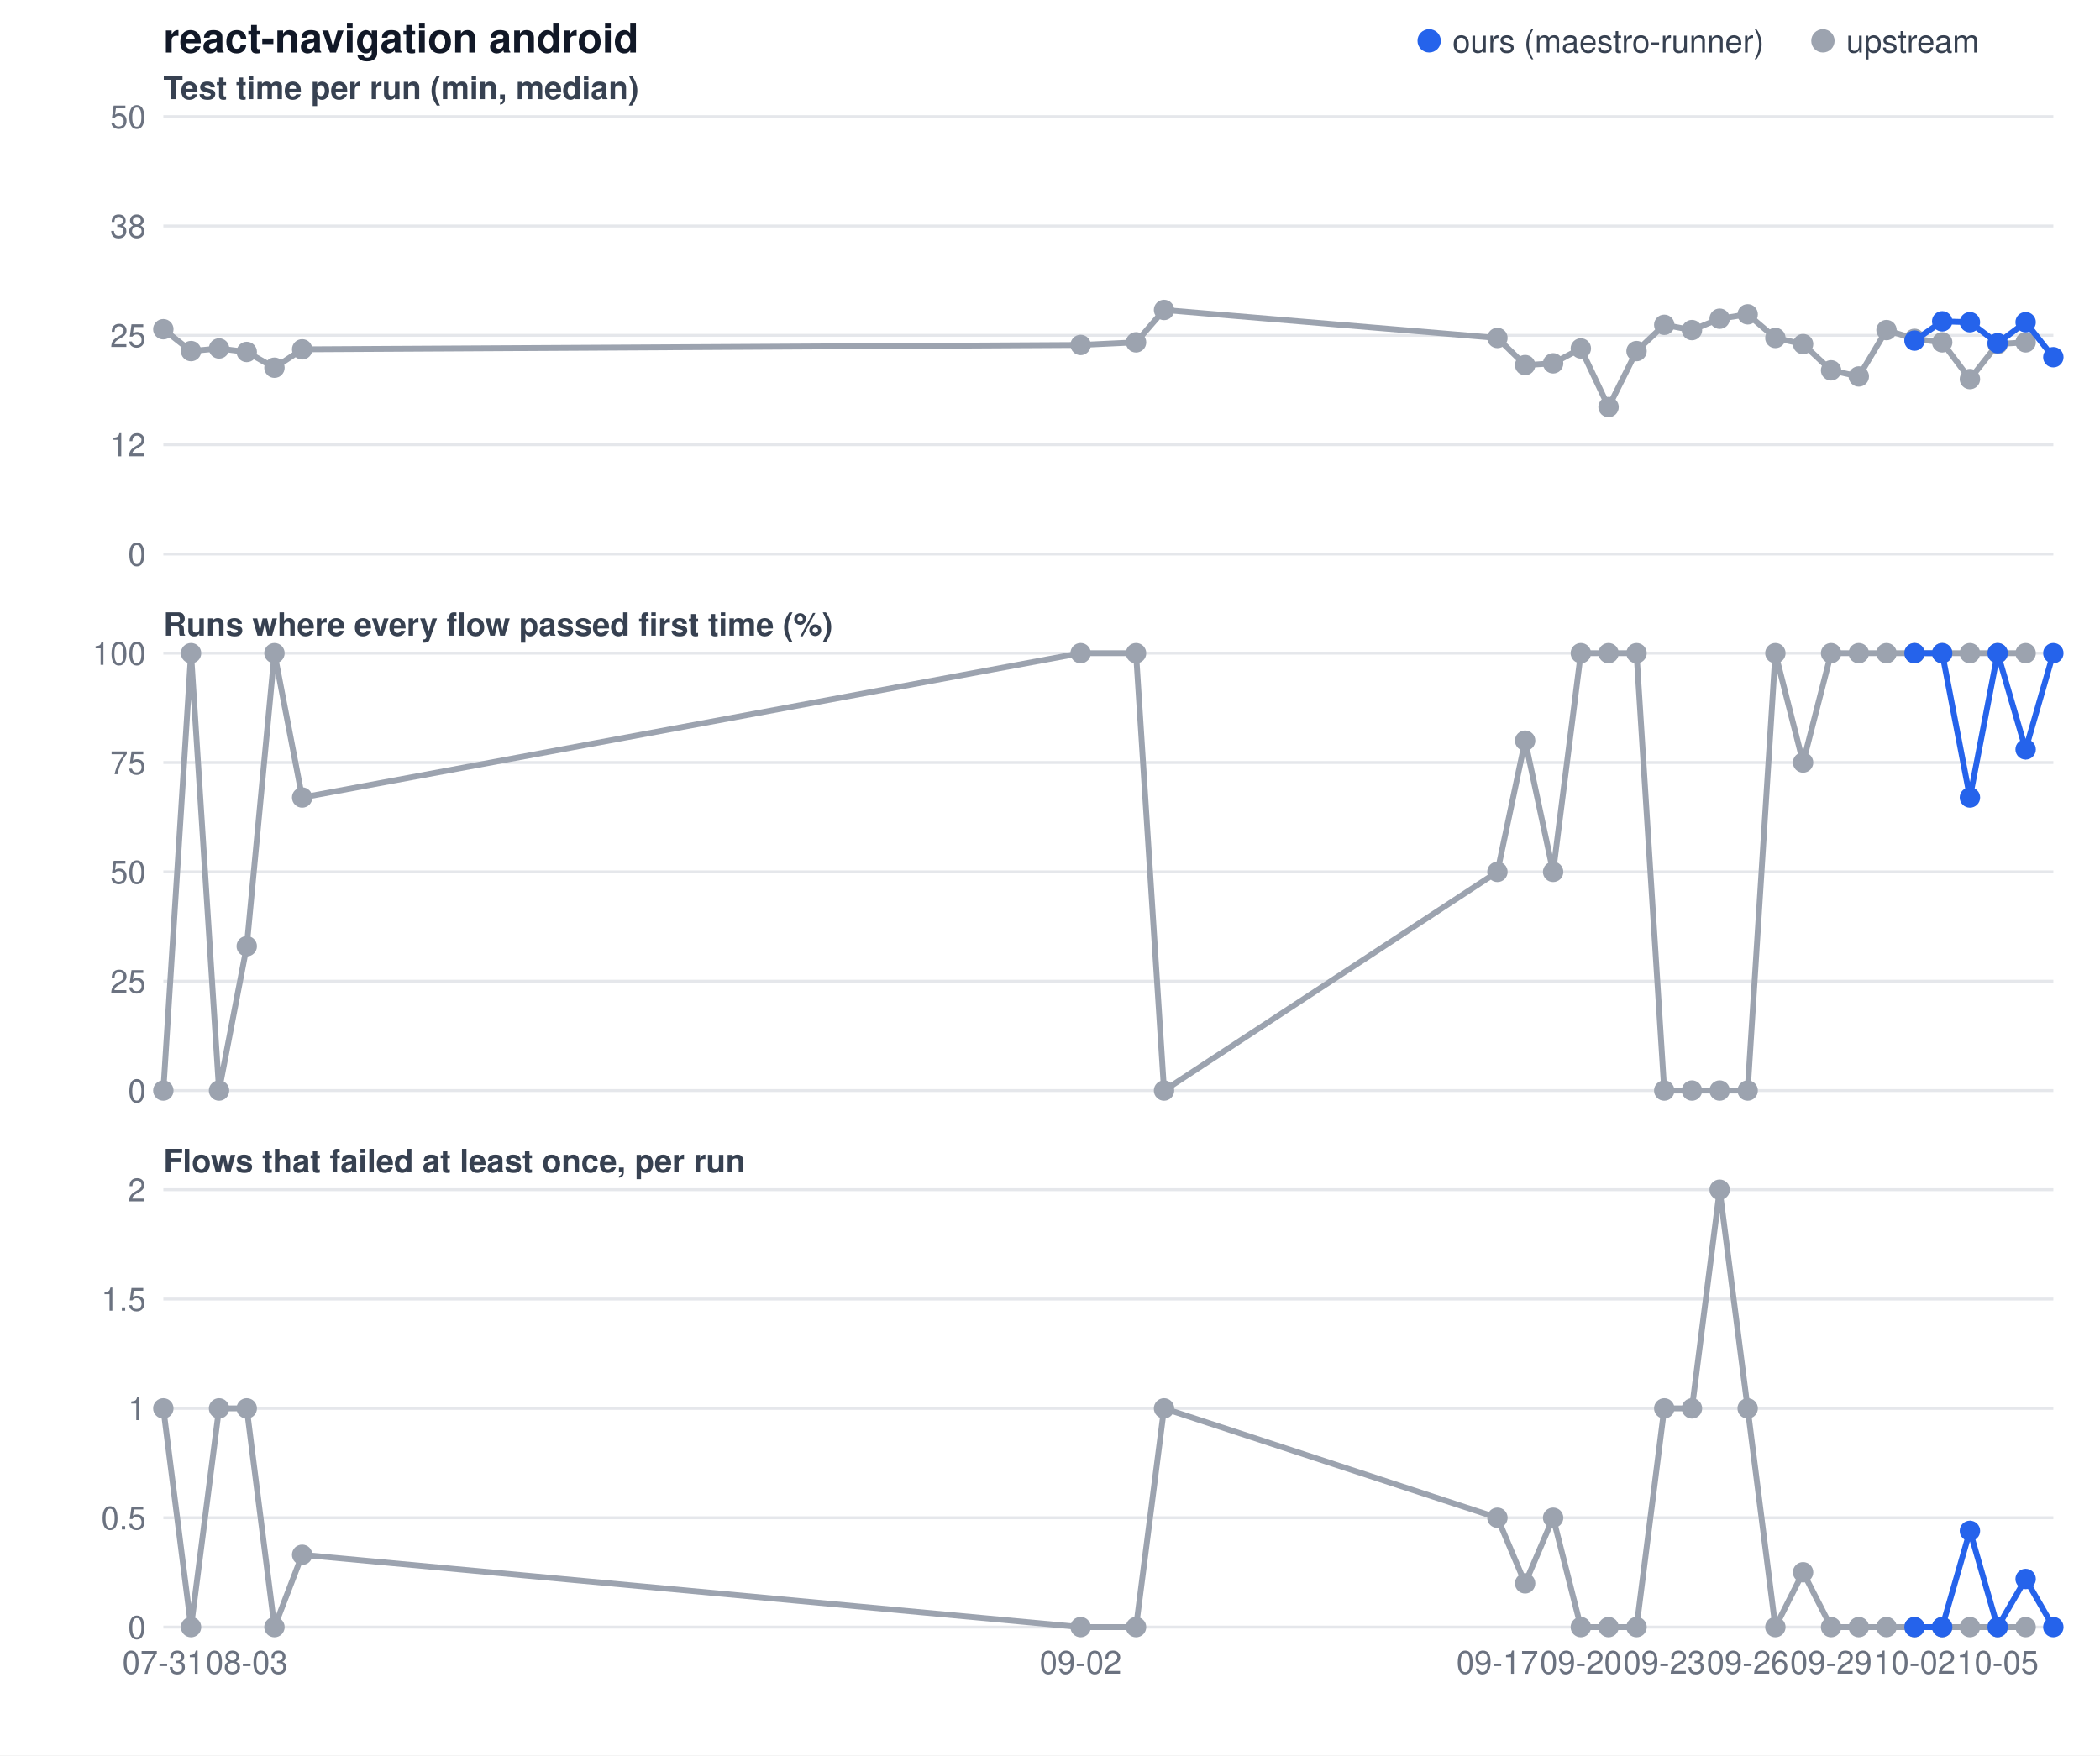
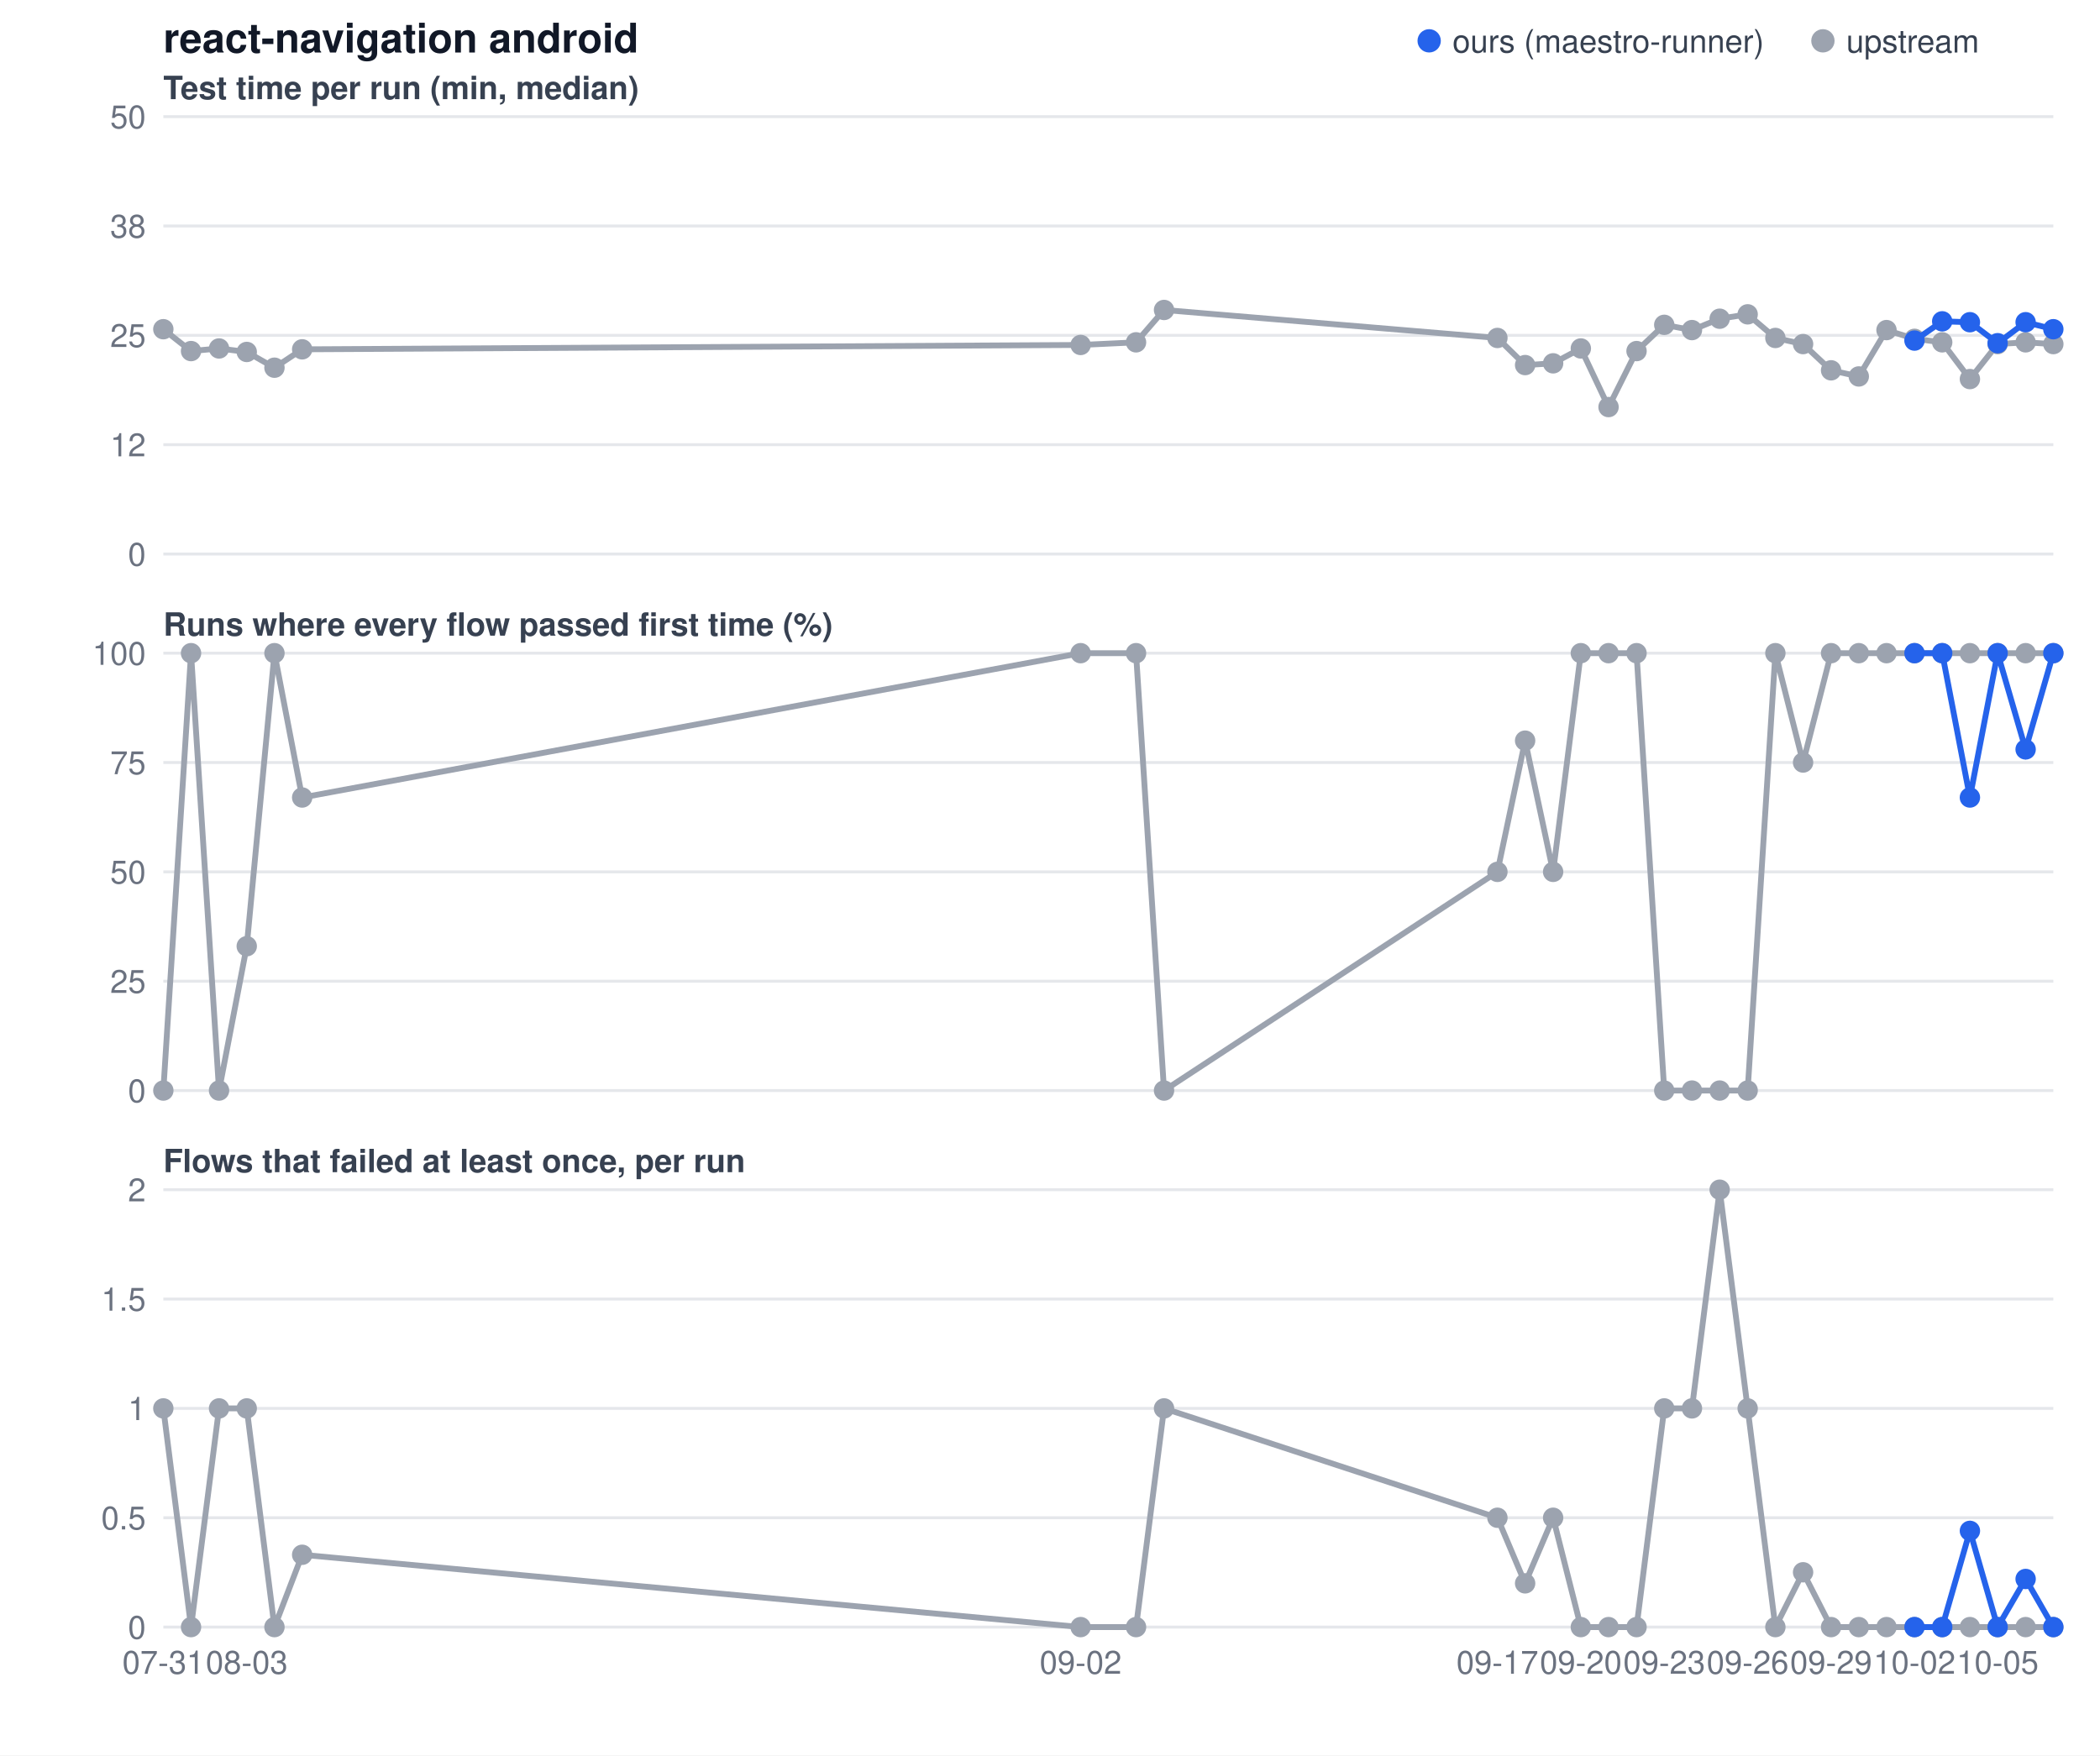
<svg xmlns="http://www.w3.org/2000/svg" width="720" height="602" font-family="-apple-system,Segoe UI,Helvetica,Arial,sans-serif" font-size="11">
  <rect width="100%" height="100%" fill="#ffffff" />
  <text x="56" y="18" font-size="14" font-weight="600" fill="#111827">react-navigation android</text>
  <circle cx="490" cy="14" r="4" fill="#2563eb" />
  <text x="498" y="18" fill="#374151">ours (maestro-runner)</text>
  <circle cx="625" cy="14" r="4" fill="#9ca3af" />
  <text x="633" y="18" fill="#374151">upstream</text>
  <text x="56" y="34" fill="#374151" font-weight="600">Test time per run (min, median)</text>
  <line x1="56" x2="704" y1="190.0" y2="190.0" stroke="#e5e7eb" />
  <text x="50" y="194.0" text-anchor="end" fill="#6b7280">0</text>
  <line x1="56" x2="704" y1="152.5" y2="152.5" stroke="#e5e7eb" />
  <text x="50" y="156.5" text-anchor="end" fill="#6b7280">12</text>
  <line x1="56" x2="704" y1="115.0" y2="115.0" stroke="#e5e7eb" />
  <text x="50" y="119.0" text-anchor="end" fill="#6b7280">25</text>
  <line x1="56" x2="704" y1="77.5" y2="77.5" stroke="#e5e7eb" />
  <text x="50" y="81.5" text-anchor="end" fill="#6b7280">38</text>
  <line x1="56" x2="704" y1="40.0" y2="40.0" stroke="#e5e7eb" />
  <text x="50" y="44.0" text-anchor="end" fill="#6b7280">50</text>
-   <polyline fill="none" stroke="#9ca3af" stroke-width="2" points="56.0,112.9 65.5,120.4 75.1,119.5 84.6,120.7 94.1,126.1 103.6,119.8 370.5,118.3 389.5,117.4 399.1,106.3 513.4,115.9 522.9,125.2 532.5,124.6 542.0,119.5 551.5,139.6 561.1,120.4 570.6,111.4 580.1,113.2 589.6,109.3 599.2,107.8 608.7,115.9 618.2,118.0 627.8,127.0 637.3,129.1 646.8,113.2 656.4,116.2 665.9,117.4 675.4,130.0 684.9,118.0 694.5,117.4" />
+   <polyline fill="none" stroke="#9ca3af" stroke-width="2" points="56.0,112.9 65.5,120.4 75.1,119.5 84.6,120.7 94.1,126.1 103.6,119.8 370.5,118.3 389.5,117.4 399.1,106.3 513.4,115.9 522.9,125.2 532.5,124.6 542.0,119.5 551.5,139.6 561.1,120.4 570.6,111.4 580.1,113.2 589.6,109.3 599.2,107.8 608.7,115.9 618.2,118.0 627.8,127.0 637.3,129.1 646.8,113.2 656.4,116.2 665.9,117.4 675.4,130.0 684.9,118.0 694.5,117.4 704.0,118.0" />
  <circle cx="56.0" cy="112.9" r="3.5" fill="#9ca3af" />
  <circle cx="65.5" cy="120.4" r="3.5" fill="#9ca3af" />
  <circle cx="75.1" cy="119.5" r="3.5" fill="#9ca3af" />
  <circle cx="84.6" cy="120.7" r="3.5" fill="#9ca3af" />
  <circle cx="94.1" cy="126.1" r="3.5" fill="#9ca3af" />
  <circle cx="103.6" cy="119.8" r="3.5" fill="#9ca3af" />
  <circle cx="370.5" cy="118.3" r="3.5" fill="#9ca3af" />
  <circle cx="389.5" cy="117.4" r="3.5" fill="#9ca3af" />
  <circle cx="399.1" cy="106.3" r="3.5" fill="#9ca3af" />
  <circle cx="513.4" cy="115.9" r="3.5" fill="#9ca3af" />
  <circle cx="522.9" cy="125.2" r="3.5" fill="#9ca3af" />
  <circle cx="532.5" cy="124.6" r="3.5" fill="#9ca3af" />
  <circle cx="542.0" cy="119.5" r="3.5" fill="#9ca3af" />
  <circle cx="551.5" cy="139.6" r="3.5" fill="#9ca3af" />
  <circle cx="561.1" cy="120.4" r="3.5" fill="#9ca3af" />
  <circle cx="570.6" cy="111.4" r="3.5" fill="#9ca3af" />
  <circle cx="580.1" cy="113.2" r="3.5" fill="#9ca3af" />
  <circle cx="589.6" cy="109.3" r="3.5" fill="#9ca3af" />
  <circle cx="599.2" cy="107.8" r="3.5" fill="#9ca3af" />
  <circle cx="608.7" cy="115.9" r="3.5" fill="#9ca3af" />
  <circle cx="618.2" cy="118.0" r="3.5" fill="#9ca3af" />
  <circle cx="627.8" cy="127.0" r="3.5" fill="#9ca3af" />
  <circle cx="637.3" cy="129.1" r="3.5" fill="#9ca3af" />
  <circle cx="646.8" cy="113.2" r="3.5" fill="#9ca3af" />
  <circle cx="656.4" cy="116.2" r="3.5" fill="#9ca3af" />
  <circle cx="665.9" cy="117.4" r="3.5" fill="#9ca3af" />
  <circle cx="675.4" cy="130.0" r="3.5" fill="#9ca3af" />
  <circle cx="684.9" cy="118.0" r="3.5" fill="#9ca3af" />
  <circle cx="694.5" cy="117.4" r="3.5" fill="#9ca3af" />
-   <polyline fill="none" stroke="#2563eb" stroke-width="2" points="656.4,116.8 665.9,110.2 675.4,110.5 684.9,117.7 694.5,110.5 704.0,122.5" />
+   <circle cx="704.0" cy="118.0" r="3.5" fill="#9ca3af" />
+   <polyline fill="none" stroke="#2563eb" stroke-width="2" points="656.4,116.8 665.9,110.2 675.4,110.5 684.9,117.7 694.5,110.5 704.0,112.9" />
  <circle cx="656.4" cy="116.8" r="3.5" fill="#2563eb" />
  <circle cx="665.9" cy="110.2" r="3.5" fill="#2563eb" />
  <circle cx="675.4" cy="110.5" r="3.5" fill="#2563eb" />
  <circle cx="684.9" cy="117.7" r="3.5" fill="#2563eb" />
  <circle cx="694.5" cy="110.5" r="3.5" fill="#2563eb" />
-   <circle cx="704.0" cy="122.5" r="3.5" fill="#2563eb" />
+   <circle cx="704.0" cy="112.9" r="3.5" fill="#2563eb" />
  <text x="56" y="218" fill="#374151" font-weight="600">Runs where every flow passed first time (%)</text>
  <line x1="56" x2="704" y1="374.0" y2="374.0" stroke="#e5e7eb" />
  <text x="50" y="378.0" text-anchor="end" fill="#6b7280">0</text>
  <line x1="56" x2="704" y1="336.5" y2="336.5" stroke="#e5e7eb" />
  <text x="50" y="340.5" text-anchor="end" fill="#6b7280">25</text>
  <line x1="56" x2="704" y1="299.0" y2="299.0" stroke="#e5e7eb" />
  <text x="50" y="303.0" text-anchor="end" fill="#6b7280">50</text>
  <line x1="56" x2="704" y1="261.5" y2="261.5" stroke="#e5e7eb" />
  <text x="50" y="265.5" text-anchor="end" fill="#6b7280">75</text>
  <line x1="56" x2="704" y1="224.0" y2="224.0" stroke="#e5e7eb" />
  <text x="50" y="228.0" text-anchor="end" fill="#6b7280">100</text>
-   <polyline fill="none" stroke="#9ca3af" stroke-width="2" points="56.0,374.0 65.5,224.0 75.1,374.0 84.6,324.5 94.1,224.0 103.6,273.5 370.5,224.0 389.5,224.0 399.1,374.0 513.4,299.0 522.9,254.0 532.5,299.0 542.0,224.0 551.5,224.0 561.1,224.0 570.6,374.0 580.1,374.0 589.6,374.0 599.2,374.0 608.7,224.0 618.2,261.5 627.8,224.0 637.3,224.0 646.8,224.0 656.4,224.0 665.9,224.0 675.4,224.0 684.9,224.0 694.5,224.0" />
+   <polyline fill="none" stroke="#9ca3af" stroke-width="2" points="56.0,374.0 65.5,224.0 75.1,374.0 84.6,324.5 94.1,224.0 103.6,273.5 370.5,224.0 389.5,224.0 399.1,374.0 513.4,299.0 522.9,254.0 532.5,299.0 542.0,224.0 551.5,224.0 561.1,224.0 570.6,374.0 580.1,374.0 589.6,374.0 599.2,374.0 608.7,224.0 618.2,261.5 627.8,224.0 637.3,224.0 646.8,224.0 656.4,224.0 665.9,224.0 675.4,224.0 684.9,224.0 694.5,224.0 704.0,224.0" />
  <circle cx="56.0" cy="374.0" r="3.5" fill="#9ca3af" />
  <circle cx="65.5" cy="224.0" r="3.5" fill="#9ca3af" />
  <circle cx="75.1" cy="374.0" r="3.5" fill="#9ca3af" />
  <circle cx="84.6" cy="324.5" r="3.5" fill="#9ca3af" />
  <circle cx="94.1" cy="224.0" r="3.5" fill="#9ca3af" />
  <circle cx="103.6" cy="273.5" r="3.5" fill="#9ca3af" />
  <circle cx="370.5" cy="224.0" r="3.5" fill="#9ca3af" />
  <circle cx="389.5" cy="224.0" r="3.5" fill="#9ca3af" />
  <circle cx="399.1" cy="374.0" r="3.5" fill="#9ca3af" />
  <circle cx="513.4" cy="299.0" r="3.5" fill="#9ca3af" />
  <circle cx="522.9" cy="254.0" r="3.5" fill="#9ca3af" />
  <circle cx="532.5" cy="299.0" r="3.5" fill="#9ca3af" />
  <circle cx="542.0" cy="224.0" r="3.5" fill="#9ca3af" />
  <circle cx="551.5" cy="224.0" r="3.5" fill="#9ca3af" />
  <circle cx="561.1" cy="224.0" r="3.5" fill="#9ca3af" />
  <circle cx="570.6" cy="374.0" r="3.5" fill="#9ca3af" />
  <circle cx="580.1" cy="374.0" r="3.5" fill="#9ca3af" />
  <circle cx="589.6" cy="374.0" r="3.5" fill="#9ca3af" />
  <circle cx="599.2" cy="374.0" r="3.5" fill="#9ca3af" />
  <circle cx="608.7" cy="224.0" r="3.5" fill="#9ca3af" />
  <circle cx="618.2" cy="261.5" r="3.5" fill="#9ca3af" />
  <circle cx="627.8" cy="224.0" r="3.5" fill="#9ca3af" />
  <circle cx="637.3" cy="224.0" r="3.5" fill="#9ca3af" />
  <circle cx="646.8" cy="224.0" r="3.5" fill="#9ca3af" />
  <circle cx="656.4" cy="224.0" r="3.5" fill="#9ca3af" />
  <circle cx="665.9" cy="224.0" r="3.5" fill="#9ca3af" />
  <circle cx="675.4" cy="224.0" r="3.5" fill="#9ca3af" />
  <circle cx="684.9" cy="224.0" r="3.5" fill="#9ca3af" />
  <circle cx="694.5" cy="224.0" r="3.5" fill="#9ca3af" />
+   <circle cx="704.0" cy="224.0" r="3.5" fill="#9ca3af" />
  <polyline fill="none" stroke="#2563eb" stroke-width="2" points="656.4,224.0 665.9,224.0 675.4,273.5 684.9,224.0 694.5,257.0 704.0,224.0" />
  <circle cx="656.4" cy="224.0" r="3.5" fill="#2563eb" />
  <circle cx="665.9" cy="224.0" r="3.5" fill="#2563eb" />
  <circle cx="675.4" cy="273.5" r="3.5" fill="#2563eb" />
  <circle cx="684.9" cy="224.0" r="3.5" fill="#2563eb" />
  <circle cx="694.5" cy="257.0" r="3.5" fill="#2563eb" />
  <circle cx="704.0" cy="224.0" r="3.5" fill="#2563eb" />
  <text x="56" y="402" fill="#374151" font-weight="600">Flows that failed at least once, per run</text>
  <line x1="56" x2="704" y1="558.0" y2="558.0" stroke="#e5e7eb" />
  <text x="50" y="562.0" text-anchor="end" fill="#6b7280">0</text>
  <line x1="56" x2="704" y1="520.5" y2="520.5" stroke="#e5e7eb" />
  <text x="50" y="524.5" text-anchor="end" fill="#6b7280">0.5</text>
  <line x1="56" x2="704" y1="483.0" y2="483.0" stroke="#e5e7eb" />
  <text x="50" y="487.0" text-anchor="end" fill="#6b7280">1</text>
  <line x1="56" x2="704" y1="445.5" y2="445.5" stroke="#e5e7eb" />
  <text x="50" y="449.5" text-anchor="end" fill="#6b7280">1.5</text>
  <line x1="56" x2="704" y1="408.0" y2="408.0" stroke="#e5e7eb" />
  <text x="50" y="412.0" text-anchor="end" fill="#6b7280">2</text>
-   <polyline fill="none" stroke="#9ca3af" stroke-width="2" points="56.0,483.0 65.5,558.0 75.1,483.0 84.6,483.0 94.1,558.0 103.6,533.2 370.5,558.0 389.5,558.0 399.1,483.0 513.4,520.5 522.9,543.0 532.5,520.5 542.0,558.0 551.5,558.0 561.1,558.0 570.6,483.0 580.1,483.0 589.6,408.0 599.2,483.0 608.7,558.0 618.2,539.2 627.8,558.0 637.3,558.0 646.8,558.0 656.4,558.0 665.9,558.0 675.4,558.0 684.9,558.0 694.5,558.0" />
+   <polyline fill="none" stroke="#9ca3af" stroke-width="2" points="56.0,483.0 65.5,558.0 75.1,483.0 84.6,483.0 94.1,558.0 103.6,533.2 370.5,558.0 389.5,558.0 399.1,483.0 513.4,520.5 522.9,543.0 532.5,520.5 542.0,558.0 551.5,558.0 561.1,558.0 570.6,483.0 580.1,483.0 589.6,408.0 599.2,483.0 608.7,558.0 618.2,539.2 627.8,558.0 637.3,558.0 646.8,558.0 656.4,558.0 665.9,558.0 675.4,558.0 684.9,558.0 694.5,558.0 704.0,558.0" />
  <circle cx="56.0" cy="483.0" r="3.5" fill="#9ca3af" />
  <circle cx="65.5" cy="558.0" r="3.5" fill="#9ca3af" />
  <circle cx="75.1" cy="483.0" r="3.5" fill="#9ca3af" />
  <circle cx="84.6" cy="483.0" r="3.5" fill="#9ca3af" />
  <circle cx="94.1" cy="558.0" r="3.5" fill="#9ca3af" />
  <circle cx="103.6" cy="533.2" r="3.5" fill="#9ca3af" />
  <circle cx="370.5" cy="558.0" r="3.5" fill="#9ca3af" />
  <circle cx="389.5" cy="558.0" r="3.5" fill="#9ca3af" />
  <circle cx="399.1" cy="483.0" r="3.5" fill="#9ca3af" />
  <circle cx="513.4" cy="520.5" r="3.5" fill="#9ca3af" />
  <circle cx="522.9" cy="543.0" r="3.5" fill="#9ca3af" />
  <circle cx="532.5" cy="520.5" r="3.5" fill="#9ca3af" />
  <circle cx="542.0" cy="558.0" r="3.5" fill="#9ca3af" />
  <circle cx="551.5" cy="558.0" r="3.5" fill="#9ca3af" />
  <circle cx="561.1" cy="558.0" r="3.5" fill="#9ca3af" />
  <circle cx="570.6" cy="483.0" r="3.5" fill="#9ca3af" />
  <circle cx="580.1" cy="483.0" r="3.5" fill="#9ca3af" />
  <circle cx="589.6" cy="408.0" r="3.5" fill="#9ca3af" />
  <circle cx="599.2" cy="483.0" r="3.5" fill="#9ca3af" />
  <circle cx="608.7" cy="558.0" r="3.5" fill="#9ca3af" />
  <circle cx="618.2" cy="539.2" r="3.5" fill="#9ca3af" />
  <circle cx="627.8" cy="558.0" r="3.5" fill="#9ca3af" />
  <circle cx="637.3" cy="558.0" r="3.5" fill="#9ca3af" />
  <circle cx="646.8" cy="558.0" r="3.5" fill="#9ca3af" />
  <circle cx="656.4" cy="558.0" r="3.5" fill="#9ca3af" />
  <circle cx="665.9" cy="558.0" r="3.5" fill="#9ca3af" />
  <circle cx="675.4" cy="558.0" r="3.5" fill="#9ca3af" />
  <circle cx="684.9" cy="558.0" r="3.5" fill="#9ca3af" />
  <circle cx="694.5" cy="558.0" r="3.5" fill="#9ca3af" />
+   <circle cx="704.0" cy="558.0" r="3.5" fill="#9ca3af" />
  <polyline fill="none" stroke="#2563eb" stroke-width="2" points="656.4,558.0 665.9,558.0 675.4,525.0 684.9,558.0 694.5,541.5 704.0,558.0" />
  <circle cx="656.4" cy="558.0" r="3.5" fill="#2563eb" />
  <circle cx="665.9" cy="558.0" r="3.5" fill="#2563eb" />
  <circle cx="675.4" cy="525.0" r="3.5" fill="#2563eb" />
  <circle cx="684.9" cy="558.0" r="3.5" fill="#2563eb" />
  <circle cx="694.5" cy="541.5" r="3.5" fill="#2563eb" />
  <circle cx="704.0" cy="558.0" r="3.5" fill="#2563eb" />
  <text x="56.0" y="574" text-anchor="middle" fill="#6b7280">07-31</text>
  <text x="84.6" y="574" text-anchor="middle" fill="#6b7280">08-03</text>
  <text x="370.5" y="574" text-anchor="middle" fill="#6b7280">09-02</text>
  <text x="513.4" y="574" text-anchor="middle" fill="#6b7280">09-17</text>
  <text x="542.0" y="574" text-anchor="middle" fill="#6b7280">09-20</text>
  <text x="570.6" y="574" text-anchor="middle" fill="#6b7280">09-23</text>
  <text x="599.2" y="574" text-anchor="middle" fill="#6b7280">09-26</text>
  <text x="627.8" y="574" text-anchor="middle" fill="#6b7280">09-29</text>
  <text x="656.4" y="574" text-anchor="middle" fill="#6b7280">10-02</text>
  <text x="684.9" y="574" text-anchor="middle" fill="#6b7280">10-05</text>
</svg>
